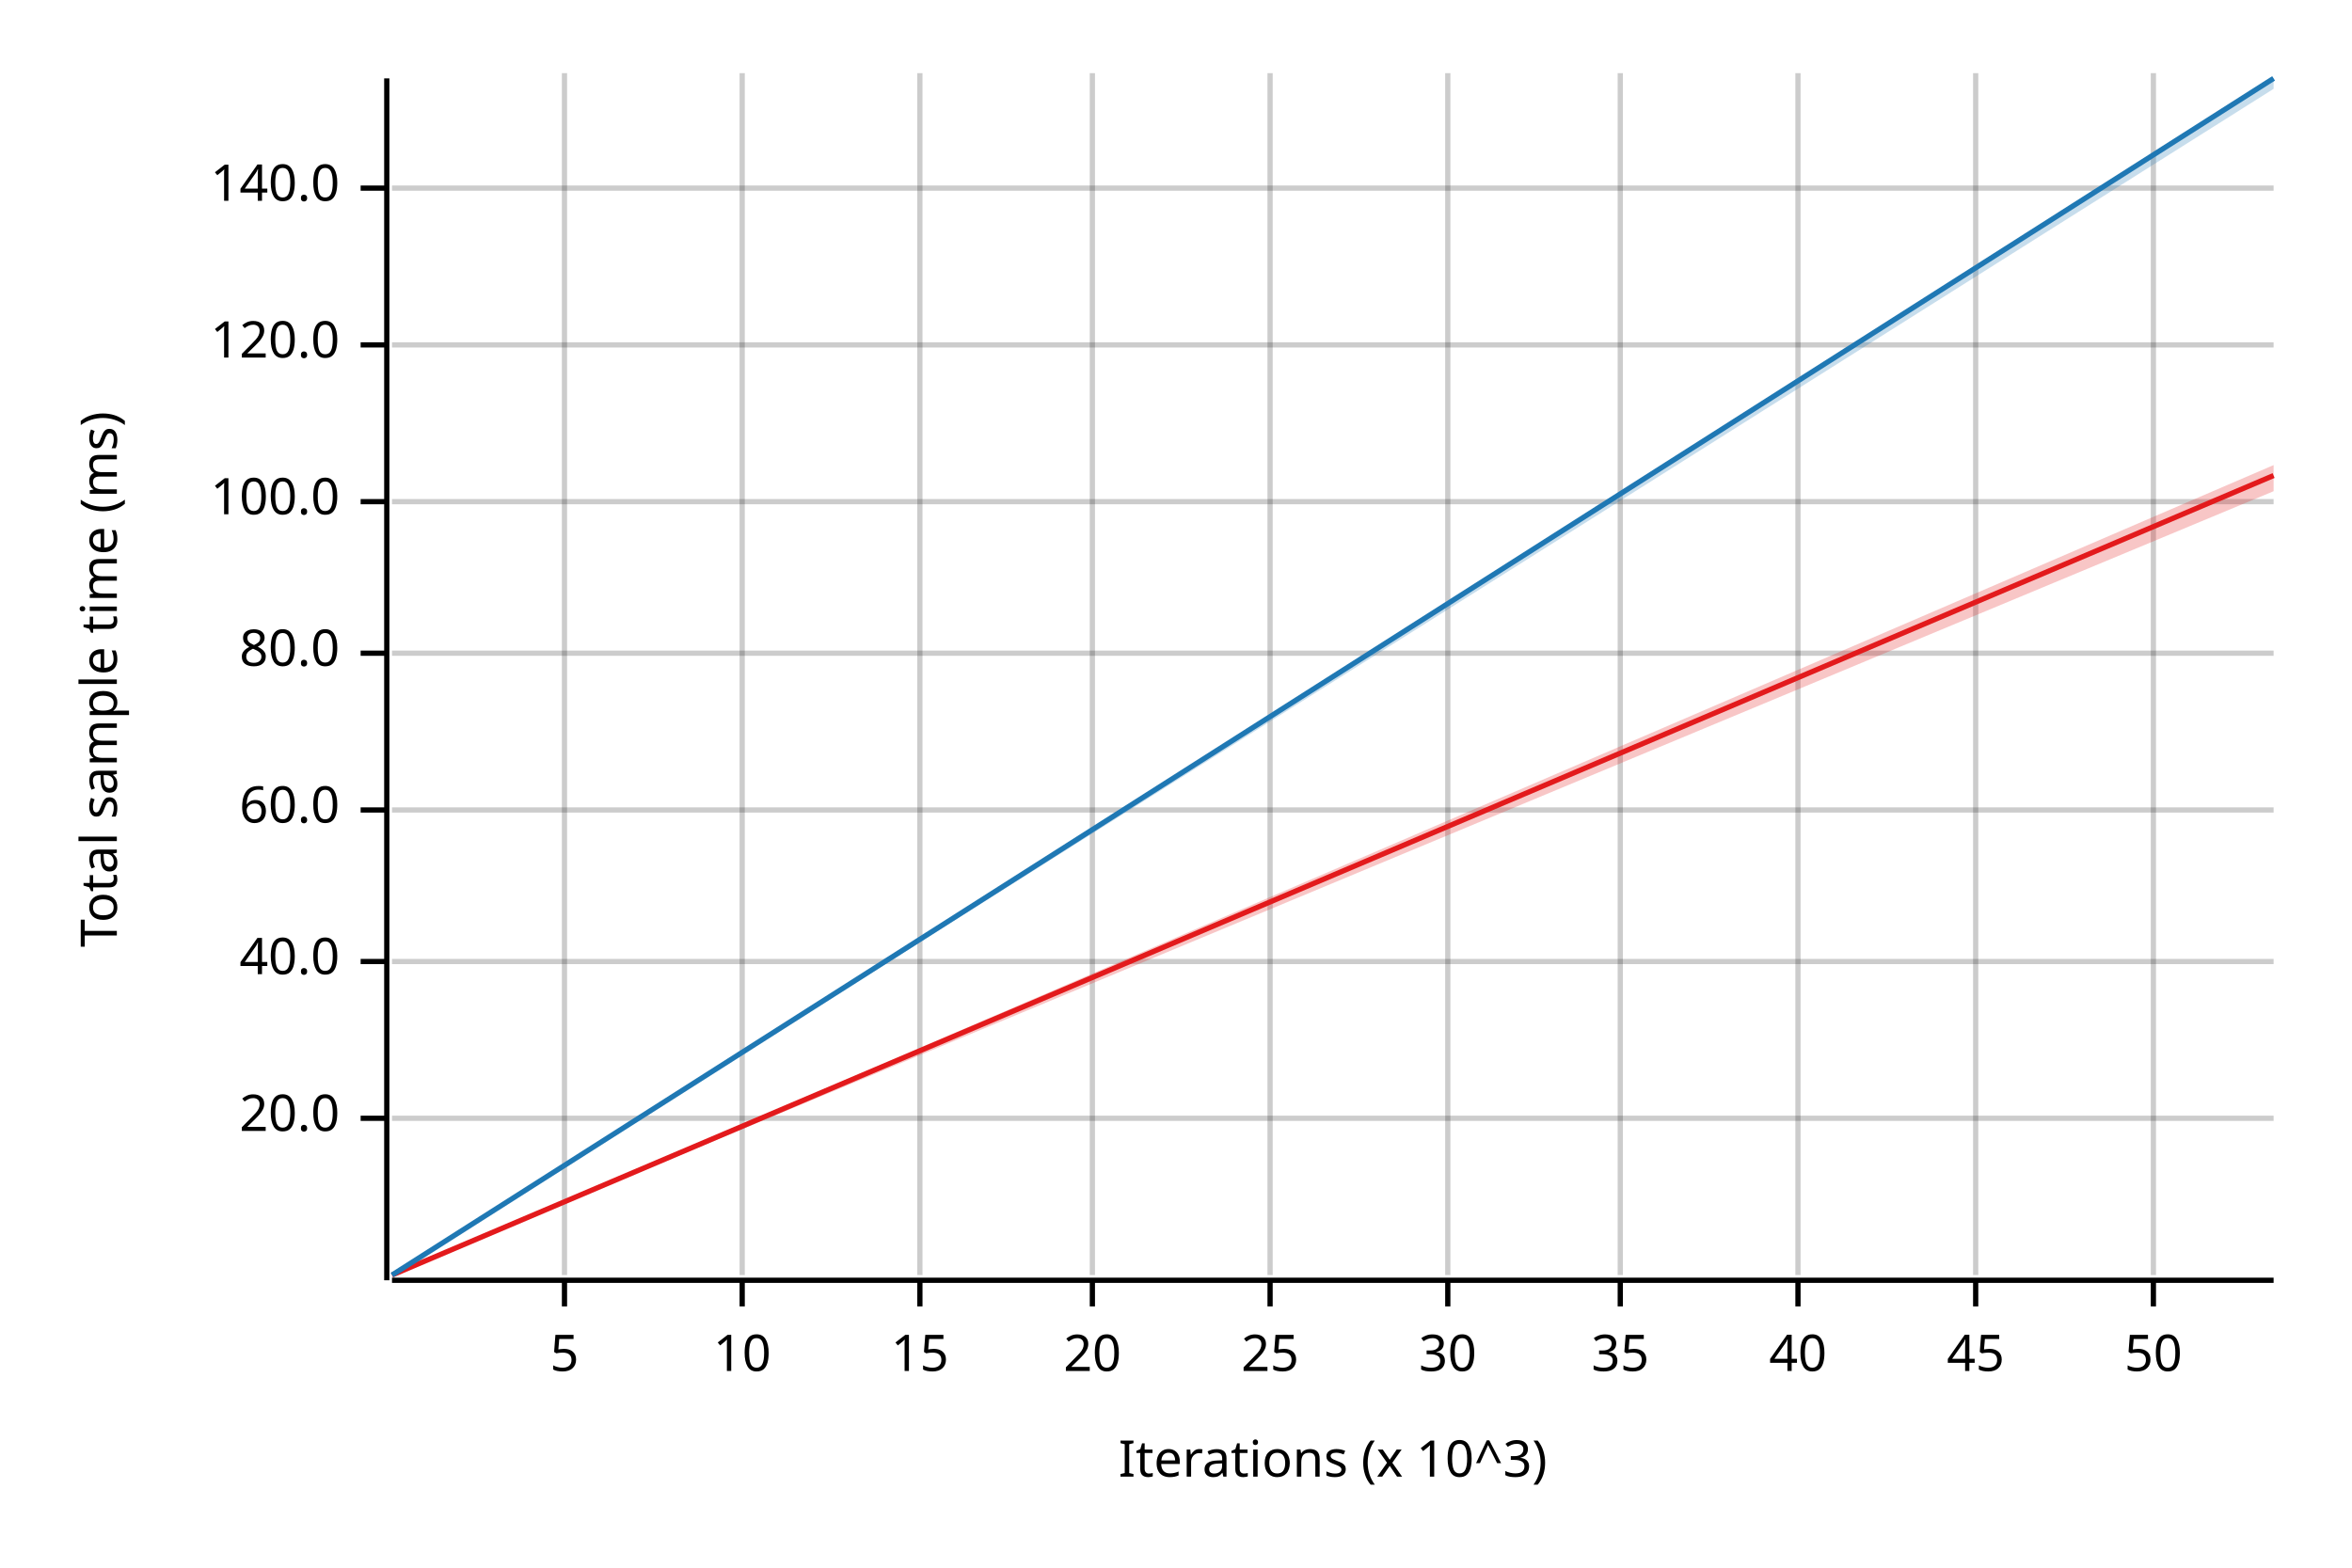
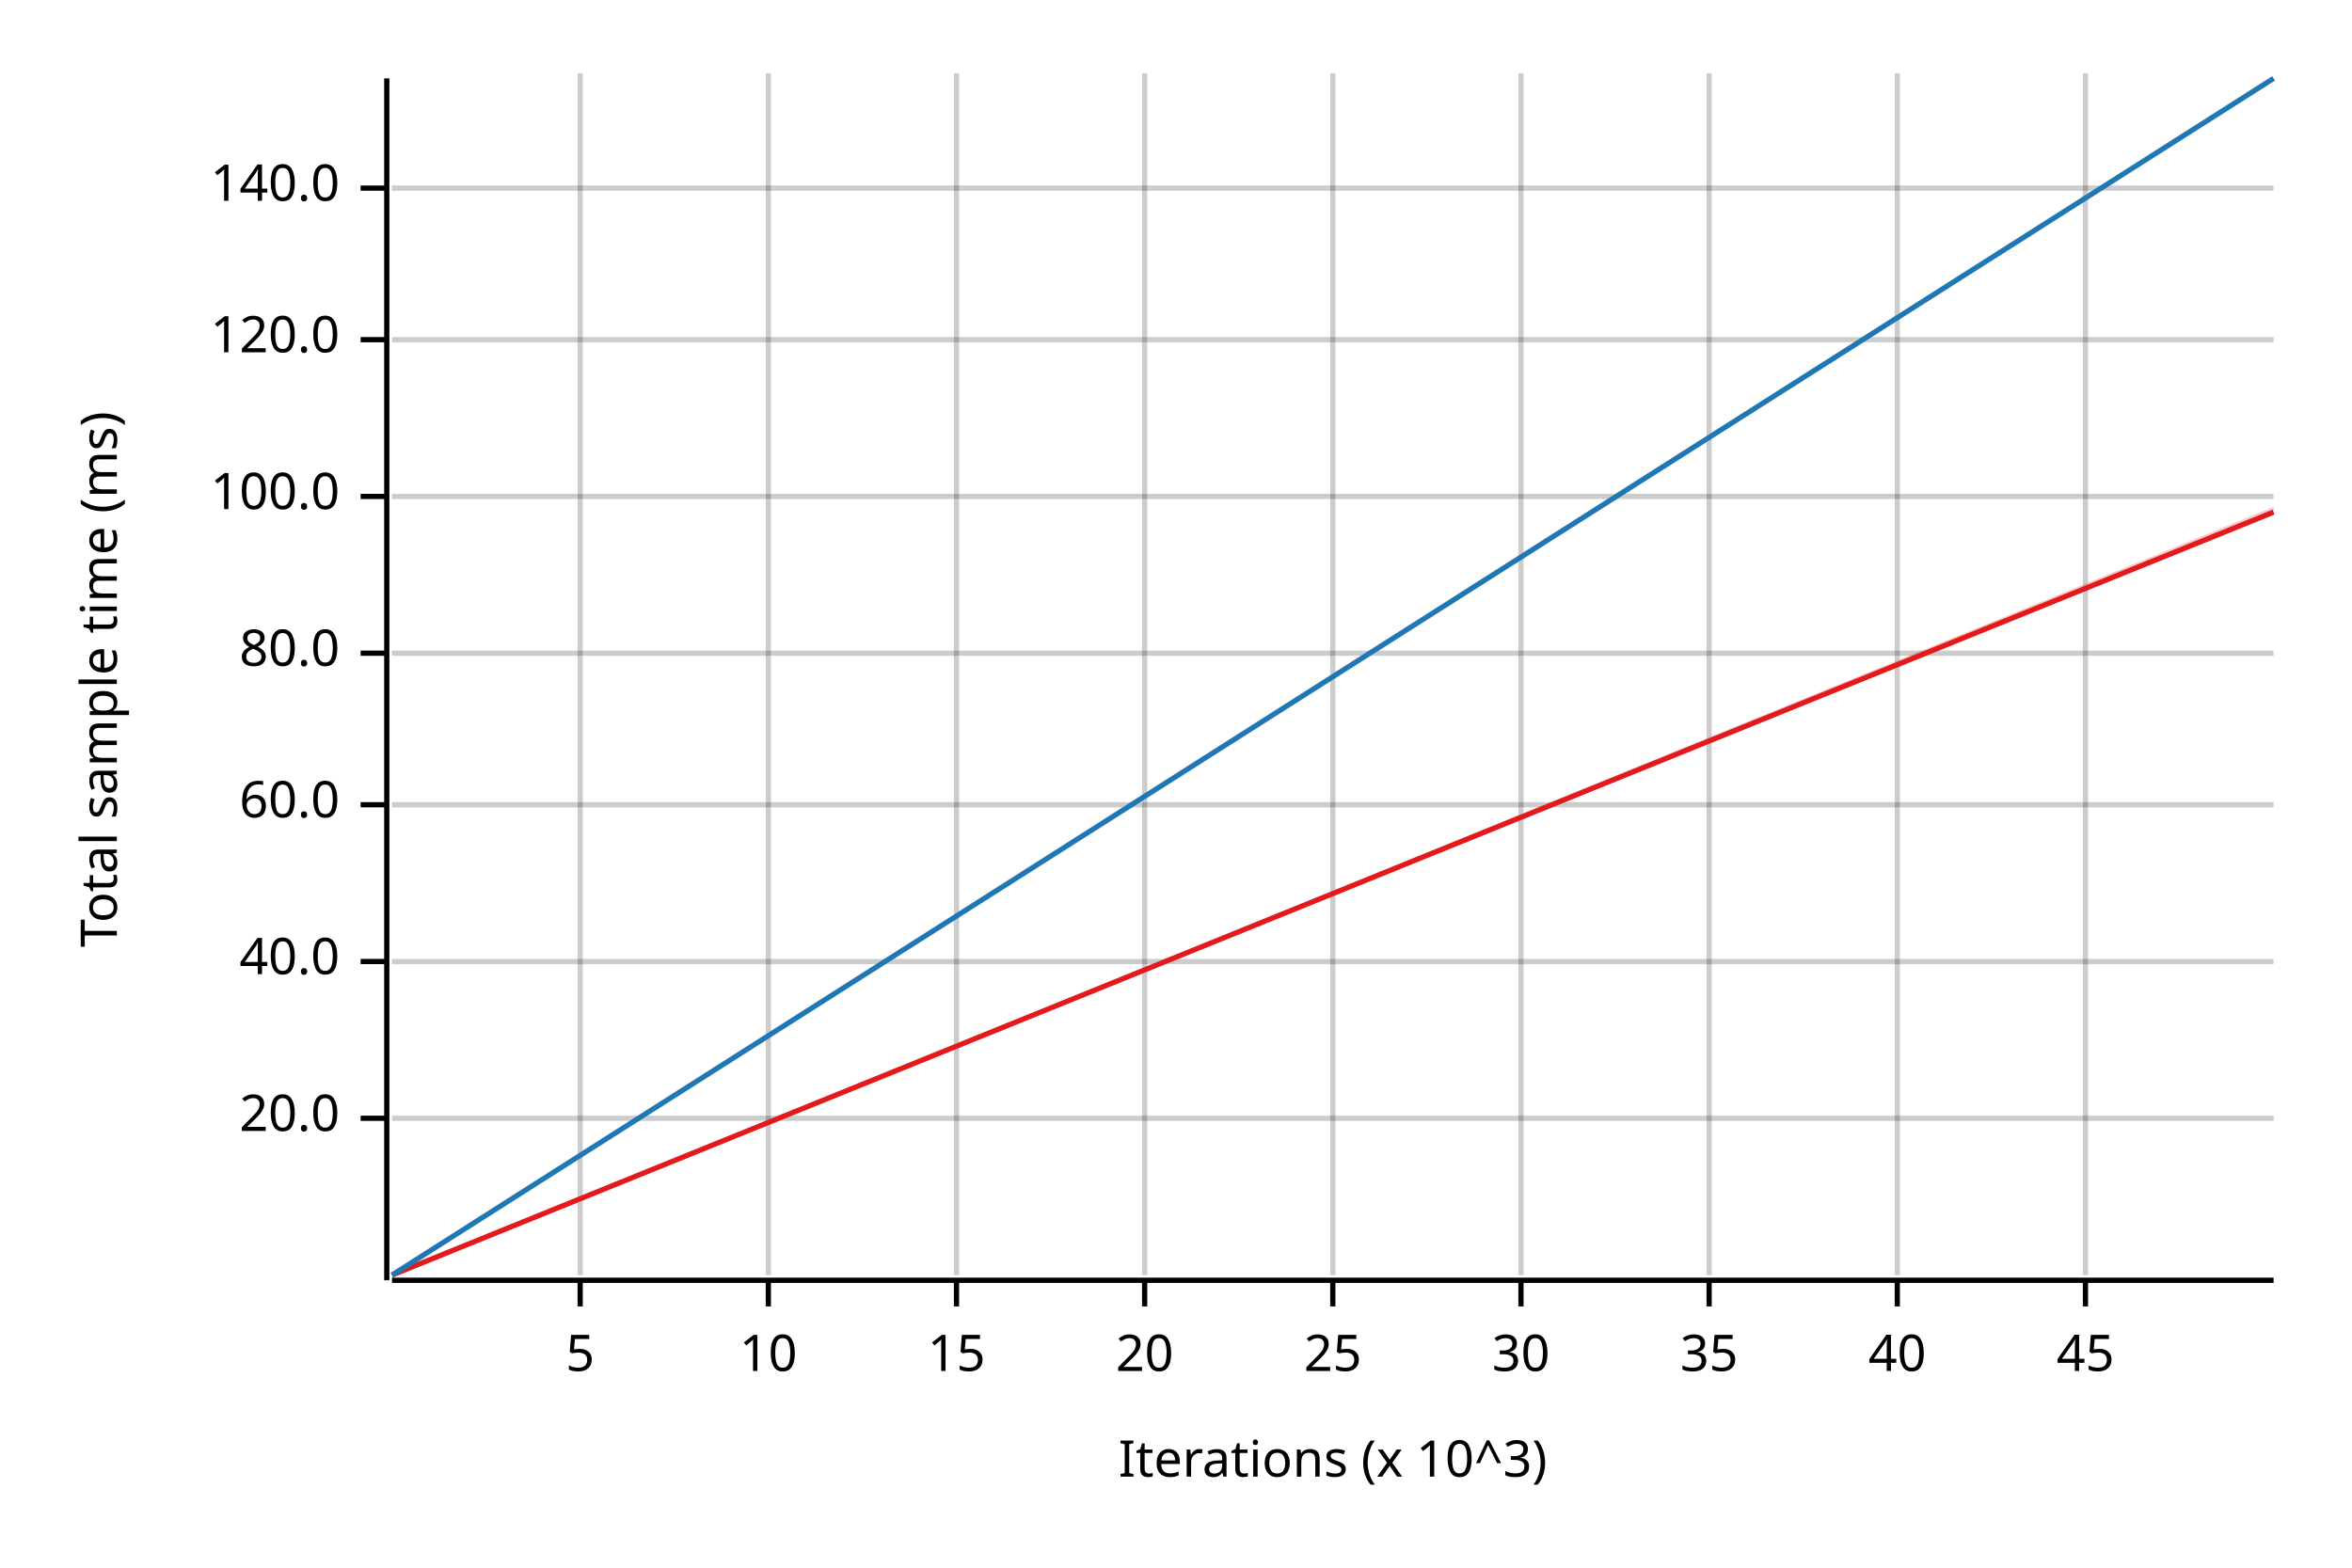
<svg xmlns="http://www.w3.org/2000/svg" width="450" height="300" viewBox="0 0 450 300">
  <text x="15" y="130" dy="0.76em" text-anchor="middle" font-family="sans-serif" font-size="9.677" opacity="1" fill="#000000" transform="rotate(270, 15, 130)">
Total sample time (ms)
</text>
  <text x="255" y="285" dy="-0.5ex" text-anchor="middle" font-family="sans-serif" font-size="9.677" opacity="1" fill="#000000">
Iterations (x 10^3)
</text>
-   <line opacity="0.2" stroke="#000000" stroke-width="1" x1="108" y1="244" x2="108" y2="14" />
-   <line opacity="0.2" stroke="#000000" stroke-width="1" x1="142" y1="244" x2="142" y2="14" />
-   <line opacity="0.2" stroke="#000000" stroke-width="1" x1="176" y1="244" x2="176" y2="14" />
-   <line opacity="0.2" stroke="#000000" stroke-width="1" x1="209" y1="244" x2="209" y2="14" />
-   <line opacity="0.2" stroke="#000000" stroke-width="1" x1="243" y1="244" x2="243" y2="14" />
-   <line opacity="0.2" stroke="#000000" stroke-width="1" x1="277" y1="244" x2="277" y2="14" />
-   <line opacity="0.2" stroke="#000000" stroke-width="1" x1="310" y1="244" x2="310" y2="14" />
-   <line opacity="0.2" stroke="#000000" stroke-width="1" x1="344" y1="244" x2="344" y2="14" />
-   <line opacity="0.2" stroke="#000000" stroke-width="1" x1="378" y1="244" x2="378" y2="14" />
-   <line opacity="0.2" stroke="#000000" stroke-width="1" x1="412" y1="244" x2="412" y2="14" />
+   <line opacity="0.2" stroke="#000000" stroke-width="1" x1="111" y1="244" x2="111" y2="14" />
+   <line opacity="0.2" stroke="#000000" stroke-width="1" x1="147" y1="244" x2="147" y2="14" />
+   <line opacity="0.2" stroke="#000000" stroke-width="1" x1="183" y1="244" x2="183" y2="14" />
+   <line opacity="0.2" stroke="#000000" stroke-width="1" x1="219" y1="244" x2="219" y2="14" />
+   <line opacity="0.2" stroke="#000000" stroke-width="1" x1="255" y1="244" x2="255" y2="14" />
+   <line opacity="0.2" stroke="#000000" stroke-width="1" x1="291" y1="244" x2="291" y2="14" />
+   <line opacity="0.2" stroke="#000000" stroke-width="1" x1="327" y1="244" x2="327" y2="14" />
+   <line opacity="0.2" stroke="#000000" stroke-width="1" x1="363" y1="244" x2="363" y2="14" />
+   <line opacity="0.2" stroke="#000000" stroke-width="1" x1="399" y1="244" x2="399" y2="14" />
  <line opacity="0.2" stroke="#000000" stroke-width="1" x1="75" y1="214" x2="435" y2="214" />
  <line opacity="0.2" stroke="#000000" stroke-width="1" x1="75" y1="184" x2="435" y2="184" />
-   <line opacity="0.2" stroke="#000000" stroke-width="1" x1="75" y1="155" x2="435" y2="155" />
+   <line opacity="0.2" stroke="#000000" stroke-width="1" x1="75" y1="154" x2="435" y2="154" />
  <line opacity="0.2" stroke="#000000" stroke-width="1" x1="75" y1="125" x2="435" y2="125" />
-   <line opacity="0.2" stroke="#000000" stroke-width="1" x1="75" y1="96" x2="435" y2="96" />
-   <line opacity="0.2" stroke="#000000" stroke-width="1" x1="75" y1="66" x2="435" y2="66" />
+   <line opacity="0.2" stroke="#000000" stroke-width="1" x1="75" y1="95" x2="435" y2="95" />
+   <line opacity="0.2" stroke="#000000" stroke-width="1" x1="75" y1="65" x2="435" y2="65" />
  <line opacity="0.2" stroke="#000000" stroke-width="1" x1="75" y1="36" x2="435" y2="36" />
  <polyline fill="none" opacity="1" stroke="#000000" stroke-width="1" points="74,15 74,245 " />
  <text x="65" y="214" dy="0.5ex" text-anchor="end" font-family="sans-serif" font-size="9.677" opacity="1" fill="#000000">
20.0
</text>
  <polyline fill="none" opacity="1" stroke="#000000" stroke-width="1" points="69,214 74,214 " />
  <text x="65" y="184" dy="0.5ex" text-anchor="end" font-family="sans-serif" font-size="9.677" opacity="1" fill="#000000">
40.0
</text>
  <polyline fill="none" opacity="1" stroke="#000000" stroke-width="1" points="69,184 74,184 " />
-   <text x="65" y="155" dy="0.5ex" text-anchor="end" font-family="sans-serif" font-size="9.677" opacity="1" fill="#000000">
+   <text x="65" y="154" dy="0.5ex" text-anchor="end" font-family="sans-serif" font-size="9.677" opacity="1" fill="#000000">
60.0
</text>
-   <polyline fill="none" opacity="1" stroke="#000000" stroke-width="1" points="69,155 74,155 " />
+   <polyline fill="none" opacity="1" stroke="#000000" stroke-width="1" points="69,154 74,154 " />
  <text x="65" y="125" dy="0.5ex" text-anchor="end" font-family="sans-serif" font-size="9.677" opacity="1" fill="#000000">
80.0
</text>
  <polyline fill="none" opacity="1" stroke="#000000" stroke-width="1" points="69,125 74,125 " />
-   <text x="65" y="96" dy="0.5ex" text-anchor="end" font-family="sans-serif" font-size="9.677" opacity="1" fill="#000000">
+   <text x="65" y="95" dy="0.5ex" text-anchor="end" font-family="sans-serif" font-size="9.677" opacity="1" fill="#000000">
100.0
</text>
-   <polyline fill="none" opacity="1" stroke="#000000" stroke-width="1" points="69,96 74,96 " />
-   <text x="65" y="66" dy="0.5ex" text-anchor="end" font-family="sans-serif" font-size="9.677" opacity="1" fill="#000000">
+   <polyline fill="none" opacity="1" stroke="#000000" stroke-width="1" points="69,95 74,95 " />
+   <text x="65" y="65" dy="0.5ex" text-anchor="end" font-family="sans-serif" font-size="9.677" opacity="1" fill="#000000">
120.0
</text>
-   <polyline fill="none" opacity="1" stroke="#000000" stroke-width="1" points="69,66 74,66 " />
+   <polyline fill="none" opacity="1" stroke="#000000" stroke-width="1" points="69,65 74,65 " />
  <text x="65" y="36" dy="0.5ex" text-anchor="end" font-family="sans-serif" font-size="9.677" opacity="1" fill="#000000">
140.0
</text>
  <polyline fill="none" opacity="1" stroke="#000000" stroke-width="1" points="69,36 74,36 " />
  <polyline fill="none" opacity="1" stroke="#000000" stroke-width="1" points="75,245 435,245 " />
-   <text x="108" y="255" dy="0.76em" text-anchor="middle" font-family="sans-serif" font-size="9.677" opacity="1" fill="#000000">
+   <text x="111" y="255" dy="0.76em" text-anchor="middle" font-family="sans-serif" font-size="9.677" opacity="1" fill="#000000">
5
</text>
-   <polyline fill="none" opacity="1" stroke="#000000" stroke-width="1" points="108,245 108,250 " />
-   <text x="142" y="255" dy="0.76em" text-anchor="middle" font-family="sans-serif" font-size="9.677" opacity="1" fill="#000000">
+   <polyline fill="none" opacity="1" stroke="#000000" stroke-width="1" points="111,245 111,250 " />
+   <text x="147" y="255" dy="0.76em" text-anchor="middle" font-family="sans-serif" font-size="9.677" opacity="1" fill="#000000">
10
</text>
-   <polyline fill="none" opacity="1" stroke="#000000" stroke-width="1" points="142,245 142,250 " />
-   <text x="176" y="255" dy="0.76em" text-anchor="middle" font-family="sans-serif" font-size="9.677" opacity="1" fill="#000000">
+   <polyline fill="none" opacity="1" stroke="#000000" stroke-width="1" points="147,245 147,250 " />
+   <text x="183" y="255" dy="0.76em" text-anchor="middle" font-family="sans-serif" font-size="9.677" opacity="1" fill="#000000">
15
</text>
-   <polyline fill="none" opacity="1" stroke="#000000" stroke-width="1" points="176,245 176,250 " />
-   <text x="209" y="255" dy="0.76em" text-anchor="middle" font-family="sans-serif" font-size="9.677" opacity="1" fill="#000000">
+   <polyline fill="none" opacity="1" stroke="#000000" stroke-width="1" points="183,245 183,250 " />
+   <text x="219" y="255" dy="0.76em" text-anchor="middle" font-family="sans-serif" font-size="9.677" opacity="1" fill="#000000">
20
</text>
-   <polyline fill="none" opacity="1" stroke="#000000" stroke-width="1" points="209,245 209,250 " />
-   <text x="243" y="255" dy="0.76em" text-anchor="middle" font-family="sans-serif" font-size="9.677" opacity="1" fill="#000000">
+   <polyline fill="none" opacity="1" stroke="#000000" stroke-width="1" points="219,245 219,250 " />
+   <text x="255" y="255" dy="0.76em" text-anchor="middle" font-family="sans-serif" font-size="9.677" opacity="1" fill="#000000">
25
</text>
-   <polyline fill="none" opacity="1" stroke="#000000" stroke-width="1" points="243,245 243,250 " />
-   <text x="277" y="255" dy="0.76em" text-anchor="middle" font-family="sans-serif" font-size="9.677" opacity="1" fill="#000000">
+   <polyline fill="none" opacity="1" stroke="#000000" stroke-width="1" points="255,245 255,250 " />
+   <text x="291" y="255" dy="0.76em" text-anchor="middle" font-family="sans-serif" font-size="9.677" opacity="1" fill="#000000">
30
</text>
-   <polyline fill="none" opacity="1" stroke="#000000" stroke-width="1" points="277,245 277,250 " />
-   <text x="310" y="255" dy="0.76em" text-anchor="middle" font-family="sans-serif" font-size="9.677" opacity="1" fill="#000000">
+   <polyline fill="none" opacity="1" stroke="#000000" stroke-width="1" points="291,245 291,250 " />
+   <text x="327" y="255" dy="0.76em" text-anchor="middle" font-family="sans-serif" font-size="9.677" opacity="1" fill="#000000">
35
</text>
-   <polyline fill="none" opacity="1" stroke="#000000" stroke-width="1" points="310,245 310,250 " />
-   <text x="344" y="255" dy="0.76em" text-anchor="middle" font-family="sans-serif" font-size="9.677" opacity="1" fill="#000000">
+   <polyline fill="none" opacity="1" stroke="#000000" stroke-width="1" points="327,245 327,250 " />
+   <text x="363" y="255" dy="0.76em" text-anchor="middle" font-family="sans-serif" font-size="9.677" opacity="1" fill="#000000">
40
</text>
-   <polyline fill="none" opacity="1" stroke="#000000" stroke-width="1" points="344,245 344,250 " />
-   <text x="378" y="255" dy="0.76em" text-anchor="middle" font-family="sans-serif" font-size="9.677" opacity="1" fill="#000000">
+   <polyline fill="none" opacity="1" stroke="#000000" stroke-width="1" points="363,245 363,250 " />
+   <text x="399" y="255" dy="0.76em" text-anchor="middle" font-family="sans-serif" font-size="9.677" opacity="1" fill="#000000">
45
</text>
-   <polyline fill="none" opacity="1" stroke="#000000" stroke-width="1" points="378,245 378,250 " />
-   <text x="412" y="255" dy="0.76em" text-anchor="middle" font-family="sans-serif" font-size="9.677" opacity="1" fill="#000000">
- 50
- </text>
-   <polyline fill="none" opacity="1" stroke="#000000" stroke-width="1" points="412,245 412,250 " />
-   <polyline fill="none" opacity="1" stroke="#E31A1C" stroke-width="1" points="75,244 435,91 " />
-   <polygon opacity="0.25" fill="#E31A1C" points="75,244 435,94 435,89 " />
+   <polyline fill="none" opacity="1" stroke="#000000" stroke-width="1" points="399,245 399,250 " />
+   <polyline fill="none" opacity="1" stroke="#E31A1C" stroke-width="1" points="75,244 435,98 " />
+   <polygon opacity="0.25" fill="#E31A1C" points="75,244 435,98 435,97 " />
  <polyline fill="none" opacity="1" stroke="#1F78B4" stroke-width="1" points="75,244 435,15 " />
-   <polygon opacity="0.25" fill="#1F78B4" points="75,244 435,17 435,15 " />
+   <polygon opacity="0.25" fill="#1F78B4" points="75,244 435,15 435,15 " />
</svg>
